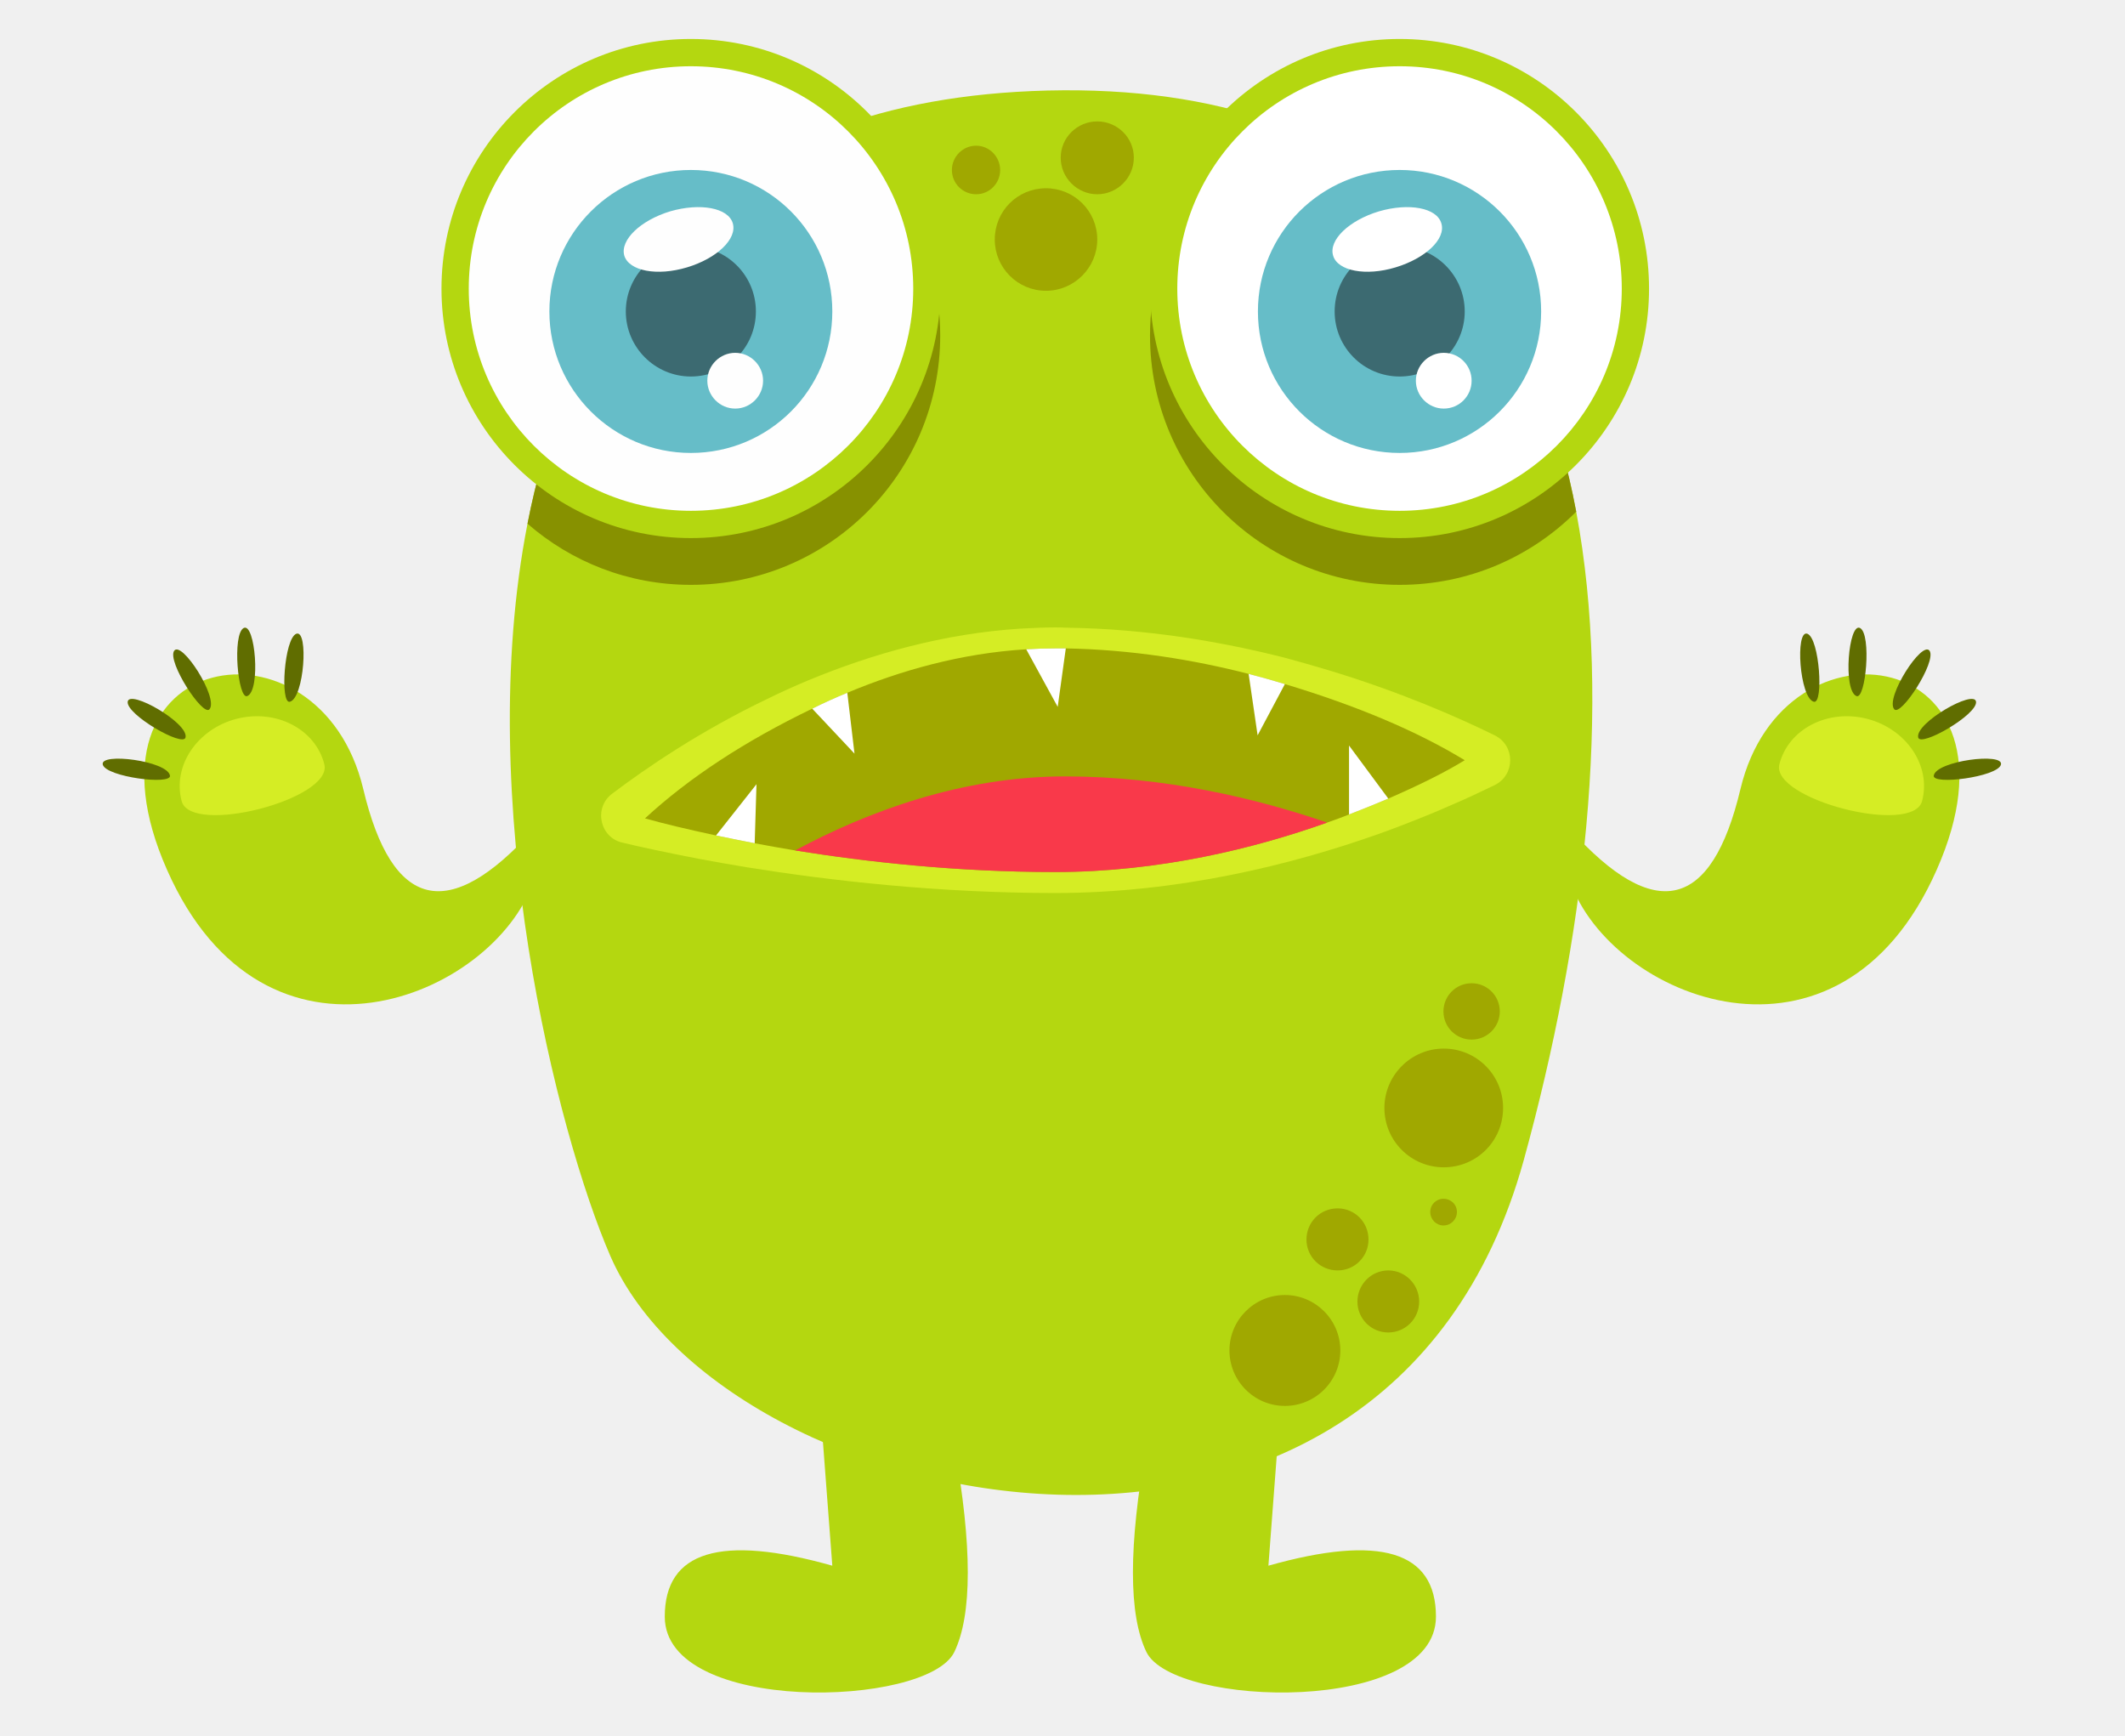
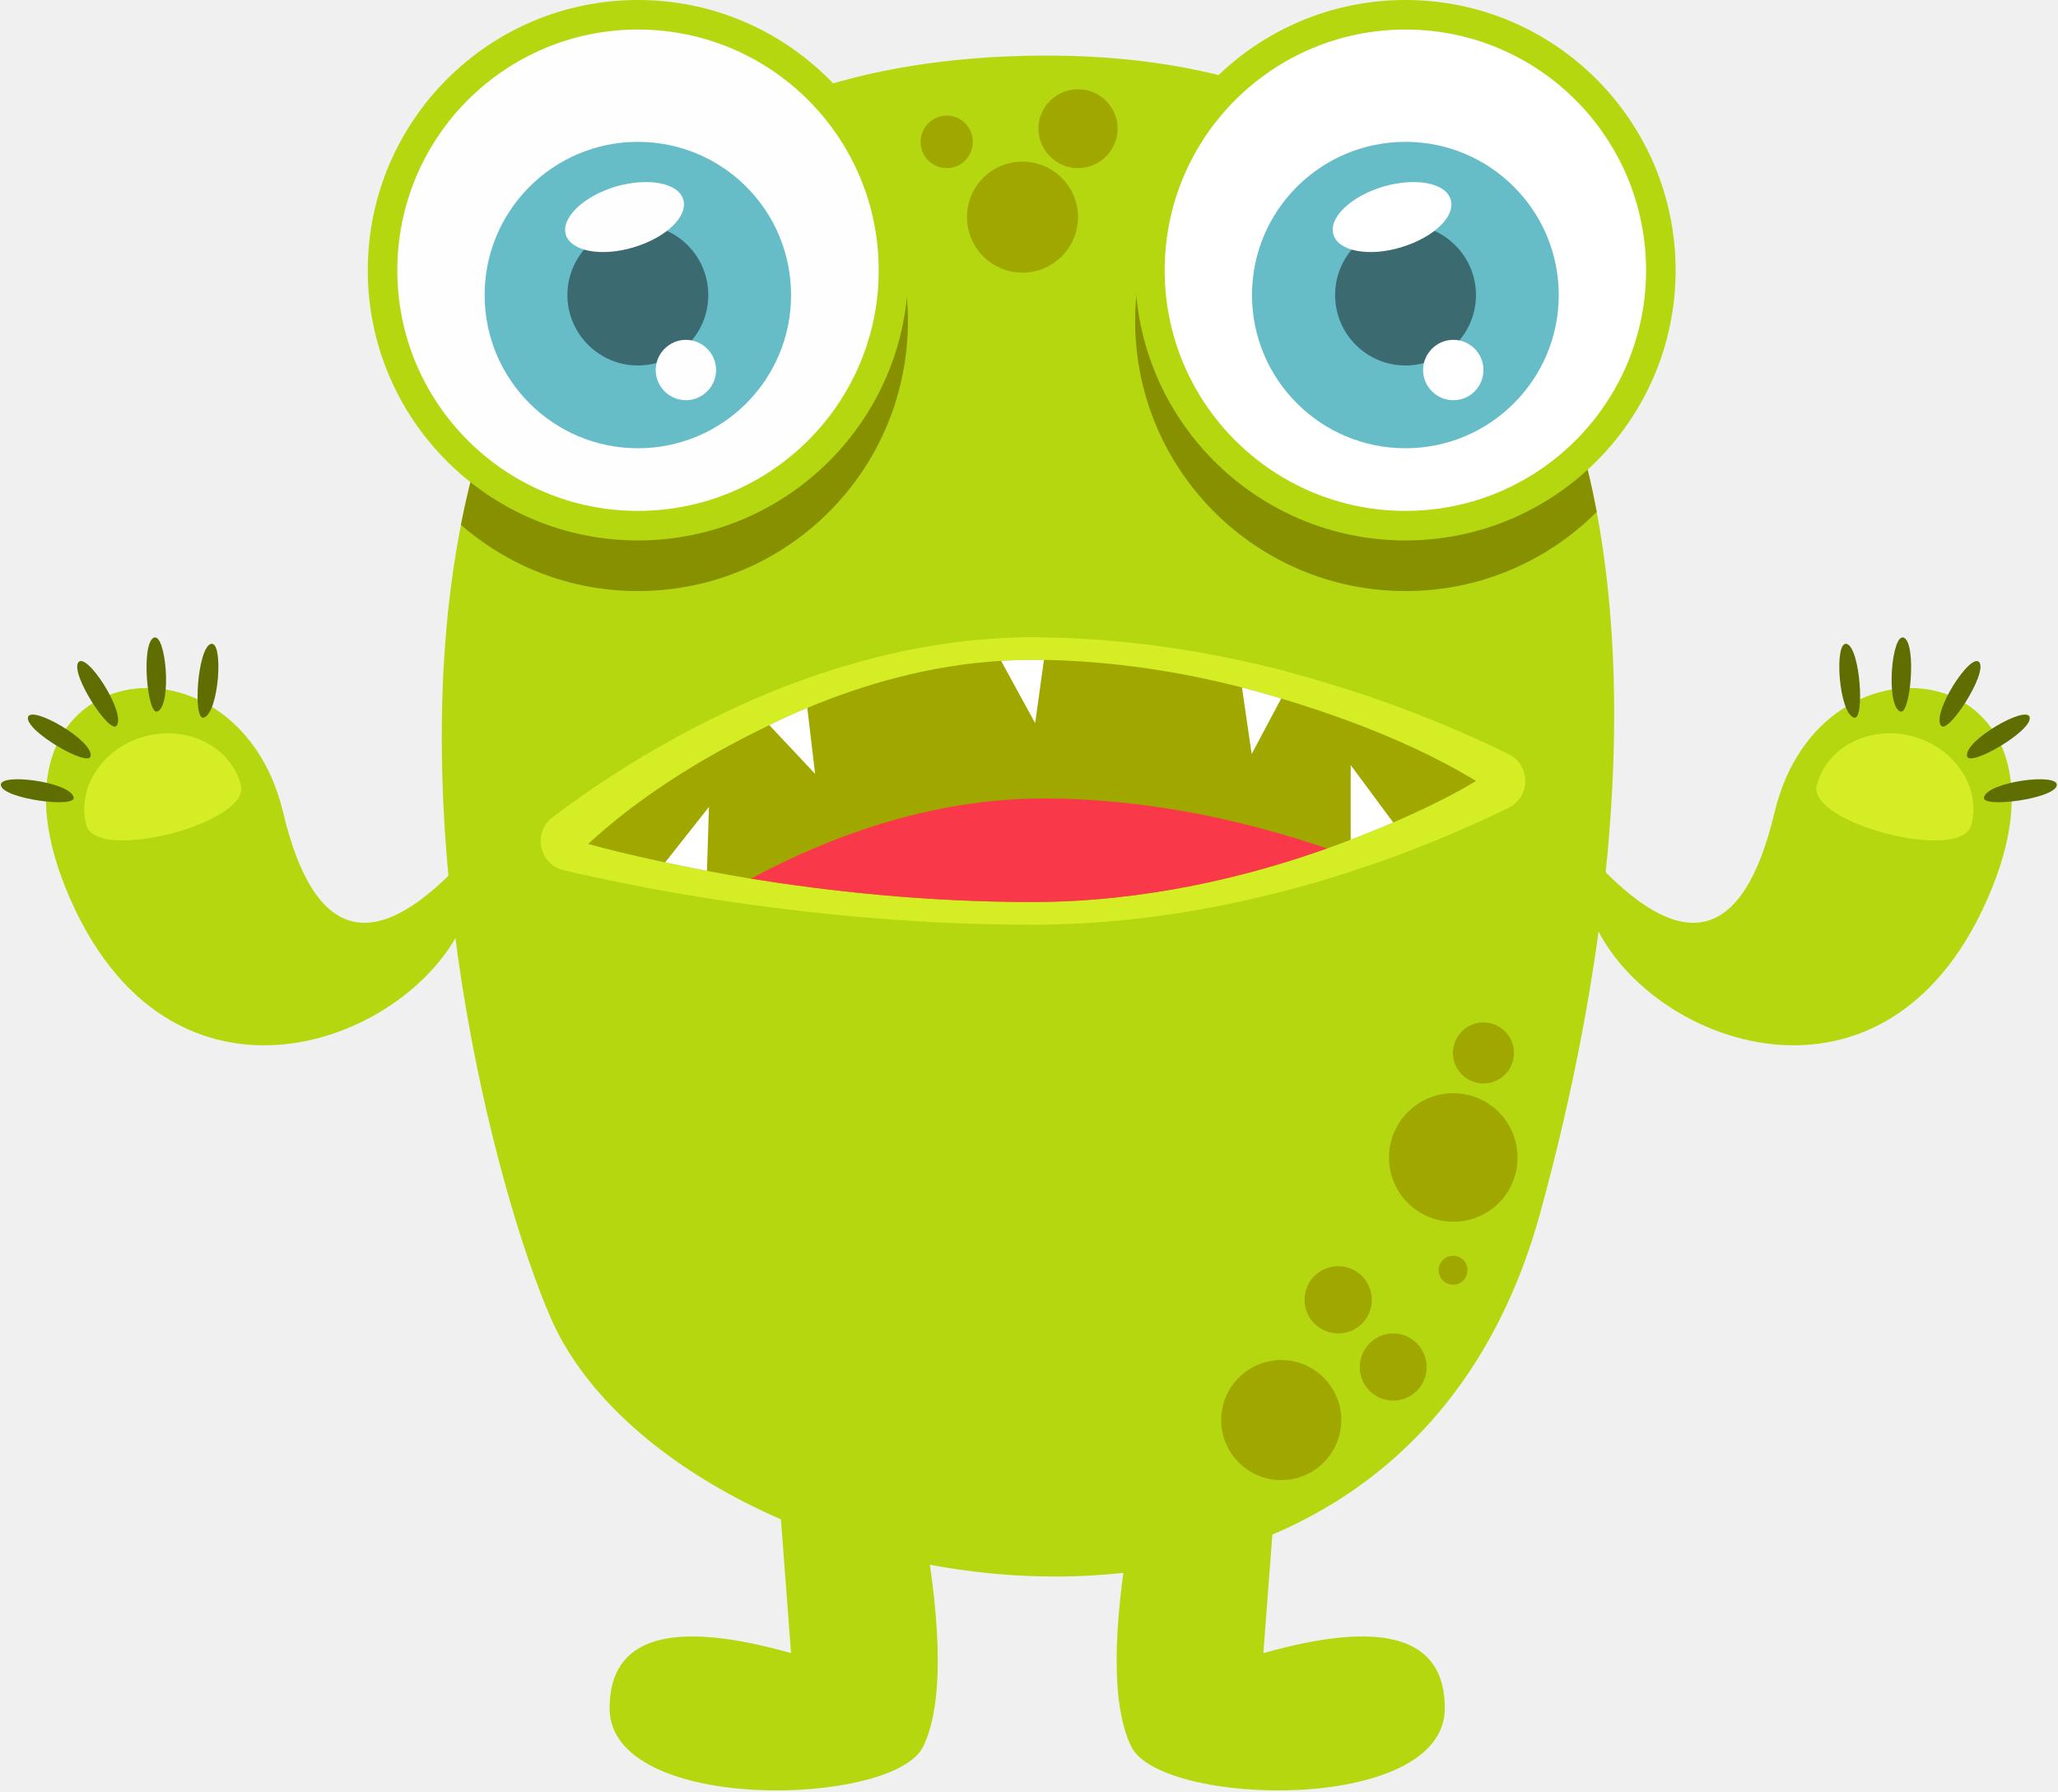
- <svg xmlns="http://www.w3.org/2000/svg" version="1.2" viewBox="0 0 709 579" width="709" height="579">
+ <svg xmlns="http://www.w3.org/2000/svg" version="1.2" viewBox="0 0 634 552" width="634" height="552">
  <style>
		.s0 { fill: #b4d710 } 
		.s1 { fill: #d5ed24 } 
		.s2 { fill: #a0a800 } 
		.s3 { fill: #f9394a } 
		.s4 { fill: #ffffff } 
		.s5 { fill: #606d00 } 
		.s6 { fill: #879100 } 
		.s7 { fill: #66bdc8 } 
		.s8 { fill: #3c6a71 } 
		.s9 { fill: #fefefe } 
	</style>
  <g id="Object">
    <g id="&lt;Group&gt;">
      <g id="&lt;Group&gt;">
-         <path id="&lt;Path&gt;" class="s0" d="m427.1 470.9l-3.9 51.4q55.9-15.8 55.9 17c0 32.7-87.5 30.4-96.6 11.8q-9-18.6 0-68.9l22-28.8z" />
-         <path id="&lt;Path&gt;" class="s0" d="m296.4 453.4l22 28.8q9 50.3 0 68.9c-9 18.6-96.6 20.9-96.6-11.8q0-32.8 55.9-17l-3.9-51.4z" />
-         <path id="&lt;Path&gt;" class="s0" d="m508.4 387c-46.3 167.5-266.8 119.5-304.8 31.9c-17.7-40.9-45.8-151.4-27.6-244.2c11.3-57.7 40.5-108.6 101.3-131.6h0.1c20.3-7.7 44.2-12.2 72.1-12.9c28.8-0.7 53.6 3 74.8 10.3c59.3 20.4 90.1 69.1 101.6 130.2c12.1 64.6 2.7 142.9-17.5 216.3z" />
+         <path id="&lt;Path&gt;" class="s0" d="m393.1 457.9l-3.9 51.4q55.9-15.8 55.9 17c0 32.7-87.5 30.4-96.6 11.8q-9-18.6 0-68.9l22-28.8z" />
+         <path id="&lt;Path&gt;" class="s0" d="m262.4 440.4l22 28.8q9 50.3 0 68.9c-9 18.6-96.6 20.9-96.6-11.8q0-32.8 55.9-17l-3.9-51.4z" />
+         <path id="&lt;Path&gt;" class="s0" d="m474.4 374c-46.3 167.5-266.8 119.5-304.8 31.9c-17.7-40.9-45.8-151.4-27.6-244.2c11.3-57.7 40.5-108.6 101.3-131.6h0.1c20.3-7.7 44.2-12.2 72.1-12.9c28.8-0.7 53.6 3 74.8 10.3c59.3 20.4 90.1 69.1 101.6 130.2c12.1 64.6 2.7 142.9-17.5 216.3z" />
        <g id="&lt;Group&gt;">
-           <path id="&lt;Path&gt;" class="s1" d="m498.7 245.3c6.9 3.4 6.9 13.2 0 16.6c-4.2 2-9.1 4.4-14.8 6.8c-4.7 2.1-9.9 4.2-15.6 6.4q-4.1 1.6-8.6 3.2c-28.6 10.1-66.4 19.6-107.7 19.6c-39 0-74.9-4.1-102.9-8.6q-8.4-1.4-15.9-2.8c-5.6-1.1-10.7-2.1-15.3-3.1q-5.6-1.2-10.2-2.3c-7.6-1.7-9.7-11.6-3.5-16.3c11.5-8.7 29.4-20.9 51.7-31.6q6.7-3.3 13.9-6.3c21-8.7 45.1-15.6 70.8-17.2c3.7-0.2 7.6-0.4 11.4-0.4q2.1 0 4.2 0.1c26.2 0.4 50.7 4.5 72.4 10q7.4 2 14.4 4.1c23.9 7.2 43.3 15.7 55.7 21.8z" />
-           <path id="&lt;Path&gt;" class="s2" d="m488.7 253.6q-9.4 5.8-25.5 12.8c-4 1.7-8.4 3.5-13.1 5.3q-3.5 1.4-7.3 2.7c-24.1 8.6-56 16.5-90.8 16.5c-32.9 0-63.1-3.4-86.7-7.2q-7.2-1.2-13.5-2.4c-4.7-0.9-9-1.8-12.9-2.6q-14.9-3.2-23.7-5.7q22-20.3 55.8-36.6q5.6-2.8 11.7-5.3c17.7-7.4 38-13.2 59.7-14.5q4.7-0.3 9.6-0.3q1.8 0 3.6 0c22 0.4 42.7 3.8 61 8.5q6.2 1.6 12.1 3.4q36.2 10.9 60 25.4z" />
-           <path id="&lt;Path&gt;" class="s3" d="m442.8 274.4c-24.1 8.6-56 16.5-90.8 16.5c-32.9 0-63.1-3.4-86.7-7.2c24-12.9 55.5-24.7 90-24.7c33.3 0 63.8 7.3 87.5 15.4z" />
-           <path id="&lt;Path&gt;" class="s4" d="m463.2 266.4c-4 1.7-8.4 3.5-13.1 5.3v-23z" />
-           <path id="&lt;Path&gt;" class="s4" d="m428.7 228.2l-9.1 17.1l-3-20.5q6.2 1.6 12.1 3.4z" />
-           <path id="&lt;Path&gt;" class="s4" d="m355.6 216.3l-2.7 19.5l-10.5-19.2q4.7-0.3 9.6-0.3q1.8 0 3.6 0z" />
-           <path id="&lt;Path&gt;" class="s4" d="m285.1 251.4l-14.1-15q5.6-2.8 11.7-5.3z" />
-           <path id="&lt;Path&gt;" class="s4" d="m252.4 261.6l-0.6 19.7c-4.7-0.9-9-1.8-12.9-2.6z" />
+           <path id="&lt;Path&gt;" class="s1" d="m464.7 232.3c6.9 3.4 6.9 13.2 0 16.6c-4.2 2-9.1 4.4-14.8 6.8c-4.7 2.1-9.9 4.2-15.6 6.4q-4.1 1.6-8.6 3.2c-28.6 10.1-66.4 19.6-107.7 19.6c-39 0-74.9-4.1-102.9-8.6q-8.4-1.4-15.9-2.8c-5.6-1.1-10.7-2.1-15.3-3.1q-5.6-1.2-10.2-2.3c-7.6-1.7-9.7-11.6-3.5-16.3c11.5-8.7 29.4-20.9 51.7-31.6q6.7-3.3 13.9-6.3c21-8.7 45.1-15.6 70.8-17.2c3.7-0.2 7.6-0.4 11.4-0.4q2.1 0 4.2 0.1c26.2 0.4 50.7 4.5 72.4 10q7.4 2 14.4 4.1c23.9 7.2 43.3 15.7 55.7 21.8z" />
+           <path id="&lt;Path&gt;" class="s2" d="m454.7 240.6q-9.4 5.8-25.5 12.8c-4 1.7-8.4 3.5-13.1 5.3q-3.5 1.4-7.3 2.7c-24.1 8.6-56 16.5-90.8 16.5c-32.9 0-63.1-3.4-86.7-7.2q-7.2-1.2-13.5-2.4c-4.7-0.9-9-1.8-12.9-2.6q-14.9-3.2-23.7-5.7q22-20.3 55.8-36.6q5.6-2.8 11.7-5.3c17.7-7.4 38-13.2 59.7-14.5q4.7-0.3 9.6-0.3q1.8 0 3.6 0c22 0.4 42.7 3.8 61 8.5q6.2 1.6 12.1 3.4q36.2 10.9 60 25.4z" />
+           <path id="&lt;Path&gt;" class="s3" d="m408.8 261.4c-24.1 8.6-56 16.5-90.8 16.5c-32.9 0-63.1-3.4-86.7-7.2c24-12.9 55.5-24.7 90-24.7c33.3 0 63.8 7.3 87.5 15.4z" />
+           <path id="&lt;Path&gt;" class="s4" d="m429.2 253.4c-4 1.7-8.4 3.5-13.1 5.3v-23z" />
+           <path id="&lt;Path&gt;" class="s4" d="m394.7 215.2l-9.1 17.1l-3-20.5q6.2 1.6 12.1 3.4z" />
+           <path id="&lt;Path&gt;" class="s4" d="m321.6 203.3l-2.7 19.5l-10.5-19.2q4.7-0.3 9.6-0.3q1.8 0 3.6 0z" />
+           <path id="&lt;Path&gt;" class="s4" d="m251.1 238.4l-14.1-15q5.6-2.8 11.7-5.3z" />
+           <path id="&lt;Path&gt;" class="s4" d="m218.4 248.6l-0.6 19.7c-4.7-0.9-9-1.8-12.9-2.6z" />
        </g>
        <g id="&lt;Group&gt;">
-           <path id="&lt;Path&gt;" class="s0" d="m523.9 276.7q42.4 47.1 56.8-13.5c14.5-60.7 98.3-47.2 65.5 26.9c-32.7 74.2-108.8 42.7-122.3 4l-15.4-14.1z" />
+           <path id="&lt;Path&gt;" class="s0" d="m489.9 263.7q42.4 47.1 56.8-13.5c14.5-60.7 98.3-47.2 65.5 26.9c-32.7 74.2-108.8 42.7-122.3 4l-15.4-14.1z" />
          <g id="&lt;Group&gt;">
-             <path id="&lt;Path&gt;" class="s5" d="m605.2 234.1c3.3 0.8 1.9-21.2-2.2-22.7c-4.1-1.4-2.6 21.5 2.2 22.7z" />
-             <path id="&lt;Path&gt;" class="s5" d="m619.4 232.2c3.1 1.3 5.1-20.6 1.2-22.7c-3.8-2-5.8 20.8-1.2 22.7z" />
-             <path id="&lt;Path&gt;" class="s5" d="m632 236.6c2.2 2.6 14.2-15.9 11.8-19.5c-2.5-3.6-14.9 15.7-11.8 19.5z" />
-             <path id="&lt;Path&gt;" class="s5" d="m640 246c0.7 3.4 19.8-7.6 19.3-11.9c-0.5-4.3-20.4 7.1-19.3 11.9z" />
-             <path id="&lt;Path&gt;" class="s5" d="m645.2 258.7c-0.7 3.3 21.2 0.5 22.4-3.6c1.2-4.2-21.5-1.3-22.4 3.6z" />
+             <path id="&lt;Path&gt;" class="s5" d="m571.2 221.1c3.3 0.8 1.9-21.2-2.2-22.7c-4.1-1.4-2.6 21.5 2.2 22.7z" />
+             <path id="&lt;Path&gt;" class="s5" d="m585.4 219.2c3.1 1.3 5.1-20.6 1.2-22.7c-3.8-2-5.8 20.8-1.2 22.7z" />
+             <path id="&lt;Path&gt;" class="s5" d="m598 223.6c2.2 2.6 14.2-15.9 11.8-19.5c-2.5-3.6-14.9 15.7-11.8 19.5z" />
+             <path id="&lt;Path&gt;" class="s5" d="m606 233c0.7 3.4 19.8-7.6 19.3-11.9c-0.5-4.3-20.4 7.1-19.3 11.9z" />
+             <path id="&lt;Path&gt;" class="s5" d="m611.2 245.7c-0.7 3.3 21.2 0.5 22.4-3.6c1.2-4.2-21.5-1.3-22.4 3.6z" />
          </g>
-           <path id="&lt;Path&gt;" class="s1" d="m593.7 254.9c3-11.7 16.1-18.5 29.3-15.1c13.1 3.4 21.4 15.7 18.3 27.4c-3 11.7-50.7-0.6-47.6-12.3z" />
+           <path id="&lt;Path&gt;" class="s1" d="m559.7 241.9c3-11.7 16.1-18.5 29.3-15.1c13.1 3.4 21.4 15.7 18.3 27.4c-3 11.7-50.7-0.6-47.6-12.3z" />
        </g>
        <g id="&lt;Group&gt;">
-           <path id="&lt;Path&gt;" class="s0" d="m193.4 280l-15.4 14.1c-13.5 38.7-89.6 70.2-122.3-4c-32.8-74.1 51-87.6 65.5-26.9q14.4 60.6 56.8 13.5z" />
+           <path id="&lt;Path&gt;" class="s0" d="m159.4 267l-15.4 14.1c-13.5 38.7-89.6 70.2-122.3-4c-32.8-74.1 51-87.6 65.5-26.9q14.4 60.6 56.8 13.5z" />
          <g id="&lt;Group&gt;">
-             <path id="&lt;Path&gt;" class="s5" d="m96.7 234.1c-3.3 0.8-1.9-21.2 2.2-22.7c4.1-1.4 2.6 21.5-2.2 22.7z" />
-             <path id="&lt;Path&gt;" class="s5" d="m82.5 232.2c-3.1 1.3-5.1-20.6-1.2-22.7c3.8-2 5.8 20.8 1.2 22.7z" />
-             <path id="&lt;Path&gt;" class="s5" d="m69.9 236.6c-2.2 2.6-14.2-15.9-11.8-19.5c2.5-3.6 14.9 15.7 11.8 19.5z" />
-             <path id="&lt;Path&gt;" class="s5" d="m61.9 246c-0.7 3.4-19.8-7.6-19.3-11.9c0.5-4.3 20.4 7.1 19.3 11.9z" />
-             <path id="&lt;Path&gt;" class="s5" d="m56.7 258.7c0.7 3.3-21.2 0.5-22.4-3.6c-1.2-4.2 21.5-1.3 22.4 3.6z" />
+             <path id="&lt;Path&gt;" class="s5" d="m62.7 221.1c-3.3 0.8-1.9-21.2 2.2-22.7c4.1-1.4 2.6 21.5-2.2 22.7z" />
+             <path id="&lt;Path&gt;" class="s5" d="m48.5 219.2c-3.1 1.3-5.1-20.6-1.2-22.7c3.8-2 5.8 20.8 1.2 22.7z" />
+             <path id="&lt;Path&gt;" class="s5" d="m35.9 223.6c-2.2 2.6-14.2-15.9-11.8-19.5c2.5-3.6 14.9 15.7 11.8 19.5z" />
+             <path id="&lt;Path&gt;" class="s5" d="m27.9 233c-0.7 3.4-19.8-7.6-19.3-11.9c0.5-4.3 20.4 7.1 19.3 11.9z" />
+             <path id="&lt;Path&gt;" class="s5" d="m22.7 245.7c0.7 3.3-21.2 0.5-22.4-3.6c-1.2-4.2 21.5-1.3 22.4 3.6z" />
          </g>
-           <path id="&lt;Path&gt;" class="s1" d="m60.6 267.2c-3.1-11.7 5.2-24 18.3-27.4c13.2-3.4 26.3 3.4 29.3 15.1c3.1 11.7-44.6 24-47.6 12.3z" />
+           <path id="&lt;Path&gt;" class="s1" d="m26.6 254.2c-3.1-11.7 5.2-24 18.3-27.4c13.2-3.4 26.3 3.4 29.3 15.1c3.1 11.7-44.6 24-47.6 12.3z" />
        </g>
        <g id="&lt;Group&gt;">
-           <path id="&lt;Path&gt;" class="s6" d="m525.9 170.7c-15.1 15.1-35.9 24.4-58.9 24.4c-46 0-83.3-37.2-83.3-83.2c0-30.3 16.3-56.9 40.6-71.4c59.3 20.4 90.1 69.1 101.6 130.2z" />
-           <path id="&lt;Path&gt;" class="s0" d="m550.2 96.3c0 45.9-37.3 83.2-83.2 83.2c-46 0-83.3-37.3-83.3-83.2c0-46 37.3-83.3 83.3-83.3c45.9 0 83.2 37.3 83.2 83.3z" />
-           <path id="&lt;Path&gt;" class="s4" d="m541.1 96.3c0 40.9-33.2 74.1-74.1 74.1c-41 0-74.2-33.2-74.2-74.1c0-41 33.2-74.2 74.2-74.2c40.9 0 74.1 33.2 74.1 74.2z" />
-           <path id="&lt;Path&gt;" class="s7" d="m514.2 103.9c0 26.1-21.2 47.2-47.2 47.2c-26.1 0-47.3-21.1-47.3-47.2c0-26.1 21.2-47.2 47.3-47.2c26 0 47.2 21.1 47.2 47.2z" />
-           <path id="&lt;Path&gt;" class="s8" d="m488.7 103.9c0 12-9.8 21.7-21.7 21.7c-12 0-21.7-9.7-21.7-21.7c0-12 9.7-21.7 21.7-21.7c11.9 0 21.7 9.7 21.7 21.7z" />
-           <path id="&lt;Path&gt;" class="s4" d="m480.9 74.5c1.6 5.2-5.3 11.7-15.3 14.7c-9.9 3-19.3 1.2-20.8-3.9c-1.6-5.2 5.3-11.8 15.3-14.8c10-2.9 19.3-1.2 20.8 4z" />
-           <path id="&lt;Path&gt;" class="s4" d="m491 127c0 5.1-4.1 9.3-9.3 9.3c-5.1 0-9.3-4.2-9.3-9.3c0-5.1 4.2-9.3 9.3-9.3c5.2 0 9.3 4.2 9.3 9.3z" />
+           <path id="&lt;Path&gt;" class="s6" d="m491.9 157.7c-15.1 15.1-35.9 24.4-58.9 24.4c-46 0-83.3-37.2-83.3-83.2c0-30.3 16.3-56.9 40.6-71.4c59.3 20.4 90.1 69.1 101.6 130.2z" />
+           <path id="&lt;Path&gt;" class="s0" d="m516.2 83.3c0 45.9-37.3 83.2-83.2 83.2c-46 0-83.3-37.3-83.3-83.2c0-46 37.3-83.3 83.3-83.3c45.9 0 83.2 37.3 83.2 83.3z" />
+           <path id="&lt;Path&gt;" class="s4" d="m507.1 83.3c0 40.9-33.2 74.1-74.1 74.1c-41 0-74.2-33.2-74.2-74.1c0-41 33.2-74.2 74.2-74.2c40.9 0 74.1 33.2 74.1 74.2z" />
+           <path id="&lt;Path&gt;" class="s7" d="m480.2 90.9c0 26.1-21.2 47.2-47.2 47.2c-26.1 0-47.3-21.1-47.3-47.2c0-26.1 21.2-47.2 47.3-47.2c26 0 47.2 21.1 47.2 47.2z" />
+           <path id="&lt;Path&gt;" class="s8" d="m454.7 90.9c0 12-9.8 21.7-21.7 21.7c-12 0-21.7-9.7-21.7-21.7c0-12 9.7-21.7 21.7-21.7c11.9 0 21.7 9.7 21.7 21.7z" />
+           <path id="&lt;Path&gt;" class="s4" d="m446.9 61.5c1.6 5.2-5.3 11.7-15.3 14.7c-9.9 3-19.3 1.2-20.8-3.9c-1.6-5.2 5.3-11.8 15.3-14.8c10-2.9 19.3-1.2 20.8 4z" />
+           <path id="&lt;Path&gt;" class="s4" d="m457 114c0 5.1-4.1 9.3-9.3 9.3c-5.1 0-9.3-4.2-9.3-9.3c0-5.1 4.2-9.3 9.3-9.3c5.2 0 9.3 4.2 9.3 9.3z" />
        </g>
        <g id="&lt;Group&gt;">
-           <path id="&lt;Path&gt;" class="s6" d="m313.7 111.9c0 46-37.2 83.2-83.2 83.2c-20.9 0-39.9-7.7-54.5-20.4c11.3-57.7 40.5-108.6 101.3-131.6h0.1c21.9 15 36.3 40.2 36.3 68.8z" />
-           <path id="&lt;Path&gt;" class="s0" d="m313.8 96.3c0 45.9-37.3 83.2-83.3 83.2c-45.9 0-83.2-37.3-83.2-83.2c0-46 37.3-83.3 83.2-83.3c46 0 83.3 37.3 83.3 83.3z" />
-           <path id="&lt;Path&gt;" class="s9" d="m304.7 96.3c0 40.9-33.2 74.1-74.2 74.1c-40.9 0-74.1-33.2-74.1-74.1c0-41 33.2-74.2 74.1-74.2c41 0 74.2 33.2 74.2 74.2z" />
-           <path id="&lt;Path&gt;" class="s7" d="m277.7 103.9c0 26.1-21.1 47.2-47.2 47.2c-26 0-47.2-21.1-47.2-47.2c0-26.1 21.2-47.2 47.2-47.2c26.1 0 47.2 21.1 47.2 47.2z" />
-           <path id="&lt;Path&gt;" class="s8" d="m252.2 103.9c0 12-9.7 21.7-21.7 21.7c-11.9 0-21.7-9.7-21.7-21.7c0-12 9.8-21.7 21.7-21.7c12 0 21.7 9.7 21.7 21.7z" />
-           <path id="&lt;Path&gt;" class="s9" d="m244.5 74.5c1.5 5.2-5.3 11.7-15.3 14.7c-10 3-19.3 1.2-20.9-3.9c-1.5-5.2 5.4-11.8 15.3-14.8c10-2.9 19.4-1.2 20.9 4z" />
-           <path id="&lt;Path&gt;" class="s9" d="m254.6 127c0 5.1-4.2 9.3-9.3 9.3c-5.1 0-9.3-4.2-9.3-9.3c0-5.1 4.2-9.3 9.3-9.3c5.1 0 9.3 4.2 9.3 9.3z" />
+           <path id="&lt;Path&gt;" class="s6" d="m279.7 98.9c0 46-37.2 83.2-83.2 83.2c-20.9 0-39.9-7.7-54.5-20.4c11.3-57.7 40.5-108.6 101.3-131.6h0.1c21.9 15 36.3 40.2 36.3 68.8z" />
+           <path id="&lt;Path&gt;" class="s0" d="m279.8 83.3c0 45.9-37.3 83.2-83.3 83.2c-45.9 0-83.2-37.3-83.2-83.2c0-46 37.3-83.3 83.2-83.3c46 0 83.3 37.3 83.3 83.3z" />
+           <path id="&lt;Path&gt;" class="s9" d="m270.7 83.3c0 40.9-33.2 74.1-74.2 74.1c-40.9 0-74.1-33.2-74.1-74.1c0-41 33.2-74.2 74.1-74.2c41 0 74.2 33.2 74.2 74.2z" />
+           <path id="&lt;Path&gt;" class="s7" d="m243.7 90.9c0 26.1-21.1 47.2-47.2 47.2c-26 0-47.2-21.1-47.2-47.2c0-26.1 21.2-47.2 47.2-47.2c26.1 0 47.2 21.1 47.2 47.2z" />
+           <path id="&lt;Path&gt;" class="s8" d="m218.2 90.9c0 12-9.7 21.7-21.7 21.7c-11.9 0-21.7-9.7-21.7-21.7c0-12 9.8-21.7 21.7-21.7c12 0 21.7 9.7 21.7 21.7z" />
+           <path id="&lt;Path&gt;" class="s9" d="m210.5 61.5c1.5 5.2-5.3 11.7-15.3 14.7c-10 3-19.3 1.2-20.9-3.9c-1.5-5.2 5.4-11.8 15.3-14.8c10-2.9 19.4-1.2 20.9 4z" />
+           <path id="&lt;Path&gt;" class="s9" d="m220.6 114c0 5.1-4.2 9.3-9.3 9.3c-5.1 0-9.3-4.2-9.3-9.3c0-5.1 4.2-9.3 9.3-9.3c5.1 0 9.3 4.2 9.3 9.3z" />
        </g>
-         <path id="&lt;Path&gt;" class="s2" d="m500.4 337.4c0 5.2-4.2 9.4-9.4 9.4c-5.2 0-9.4-4.2-9.4-9.4c0-5.2 4.2-9.4 9.4-9.4c5.2 0 9.4 4.2 9.4 9.4z" />
-         <path id="&lt;Path&gt;" class="s2" d="m501.5 369.6c0 11-8.8 19.8-19.8 19.8c-10.9 0-19.8-8.8-19.8-19.8c0-10.9 8.9-19.8 19.8-19.8c11 0 19.8 8.9 19.8 19.8z" />
-         <path id="&lt;Path&gt;" class="s2" d="m486.1 404.3c0 2.5-2 4.5-4.5 4.5c-2.4 0-4.4-2-4.4-4.5c0-2.5 2-4.4 4.4-4.4c2.5 0 4.5 1.9 4.5 4.4z" />
-         <path id="&lt;Path&gt;" class="s2" d="m456.6 413.5c0 5.7-4.6 10.3-10.3 10.3c-5.8 0-10.4-4.6-10.4-10.3c0-5.8 4.6-10.4 10.4-10.4c5.7 0 10.3 4.6 10.3 10.4z" />
-         <path id="&lt;Path&gt;" class="s2" d="m473.5 434.2c0 5.7-4.6 10.3-10.3 10.3c-5.7 0-10.3-4.6-10.3-10.3c0-5.7 4.6-10.4 10.3-10.4c5.7 0 10.3 4.7 10.3 10.4z" />
-         <path id="&lt;Path&gt;" class="s2" d="m447.2 450.5c0 10.2-8.3 18.5-18.5 18.5c-10.2 0-18.5-8.3-18.5-18.5c0-10.2 8.3-18.5 18.5-18.5c10.2 0 18.5 8.3 18.5 18.5z" />
-         <path id="&lt;Path&gt;" class="s2" d="m333.7 56.7c0 4.5-3.6 8.1-8 8.1c-4.5 0-8.1-3.6-8.1-8.1c0-4.4 3.6-8.1 8.1-8.1c4.4 0 8 3.7 8 8.1z" />
-         <path id="&lt;Path&gt;" class="s2" d="m378.3 52.6c0 6.7-5.5 12.2-12.2 12.2c-6.7 0-12.2-5.5-12.2-12.2c0-6.7 5.5-12.1 12.2-12.1c6.7 0 12.2 5.4 12.2 12.1z" />
-         <path id="&lt;Path&gt;" class="s2" d="m366.1 79.9c0 9.4-7.7 17.1-17.1 17.1c-9.5 0-17.1-7.7-17.1-17.1c0-9.5 7.6-17.1 17.1-17.1c9.4 0 17.1 7.6 17.1 17.1z" />
+         <path id="&lt;Path&gt;" class="s2" d="m466.4 324.4c0 5.2-4.2 9.4-9.4 9.4c-5.2 0-9.4-4.2-9.4-9.4c0-5.2 4.2-9.4 9.4-9.4c5.2 0 9.4 4.2 9.4 9.4z" />
+         <path id="&lt;Path&gt;" class="s2" d="m467.5 356.6c0 11-8.8 19.8-19.8 19.8c-10.9 0-19.8-8.8-19.8-19.8c0-10.9 8.9-19.8 19.8-19.8c11 0 19.8 8.9 19.8 19.8z" />
+         <path id="&lt;Path&gt;" class="s2" d="m452.1 391.3c0 2.5-2 4.5-4.5 4.5c-2.4 0-4.4-2-4.4-4.5c0-2.5 2-4.4 4.4-4.4c2.5 0 4.5 1.9 4.5 4.4z" />
+         <path id="&lt;Path&gt;" class="s2" d="m422.6 400.5c0 5.7-4.6 10.3-10.3 10.3c-5.8 0-10.4-4.6-10.4-10.3c0-5.8 4.6-10.4 10.4-10.4c5.7 0 10.3 4.6 10.3 10.4z" />
+         <path id="&lt;Path&gt;" class="s2" d="m439.5 421.2c0 5.7-4.6 10.3-10.3 10.3c-5.7 0-10.3-4.6-10.3-10.3c0-5.7 4.6-10.4 10.3-10.4c5.7 0 10.3 4.7 10.3 10.4z" />
+         <path id="&lt;Path&gt;" class="s2" d="m413.2 437.5c0 10.2-8.3 18.5-18.5 18.5c-10.2 0-18.5-8.3-18.5-18.5c0-10.2 8.3-18.5 18.5-18.5c10.2 0 18.5 8.3 18.5 18.5z" />
+         <path id="&lt;Path&gt;" class="s2" d="m299.7 43.7c0 4.5-3.6 8.1-8 8.1c-4.5 0-8.1-3.6-8.1-8.1c0-4.4 3.6-8.1 8.1-8.1c4.4 0 8 3.7 8 8.1z" />
+         <path id="&lt;Path&gt;" class="s2" d="m344.3 39.6c0 6.7-5.5 12.2-12.2 12.2c-6.7 0-12.2-5.5-12.2-12.2c0-6.7 5.5-12.1 12.2-12.1c6.7 0 12.2 5.4 12.2 12.1z" />
+         <path id="&lt;Path&gt;" class="s2" d="m332.1 66.9c0 9.4-7.7 17.1-17.1 17.1c-9.5 0-17.1-7.7-17.1-17.1c0-9.5 7.6-17.1 17.1-17.1c9.4 0 17.1 7.6 17.1 17.1z" />
      </g>
    </g>
  </g>
</svg>
